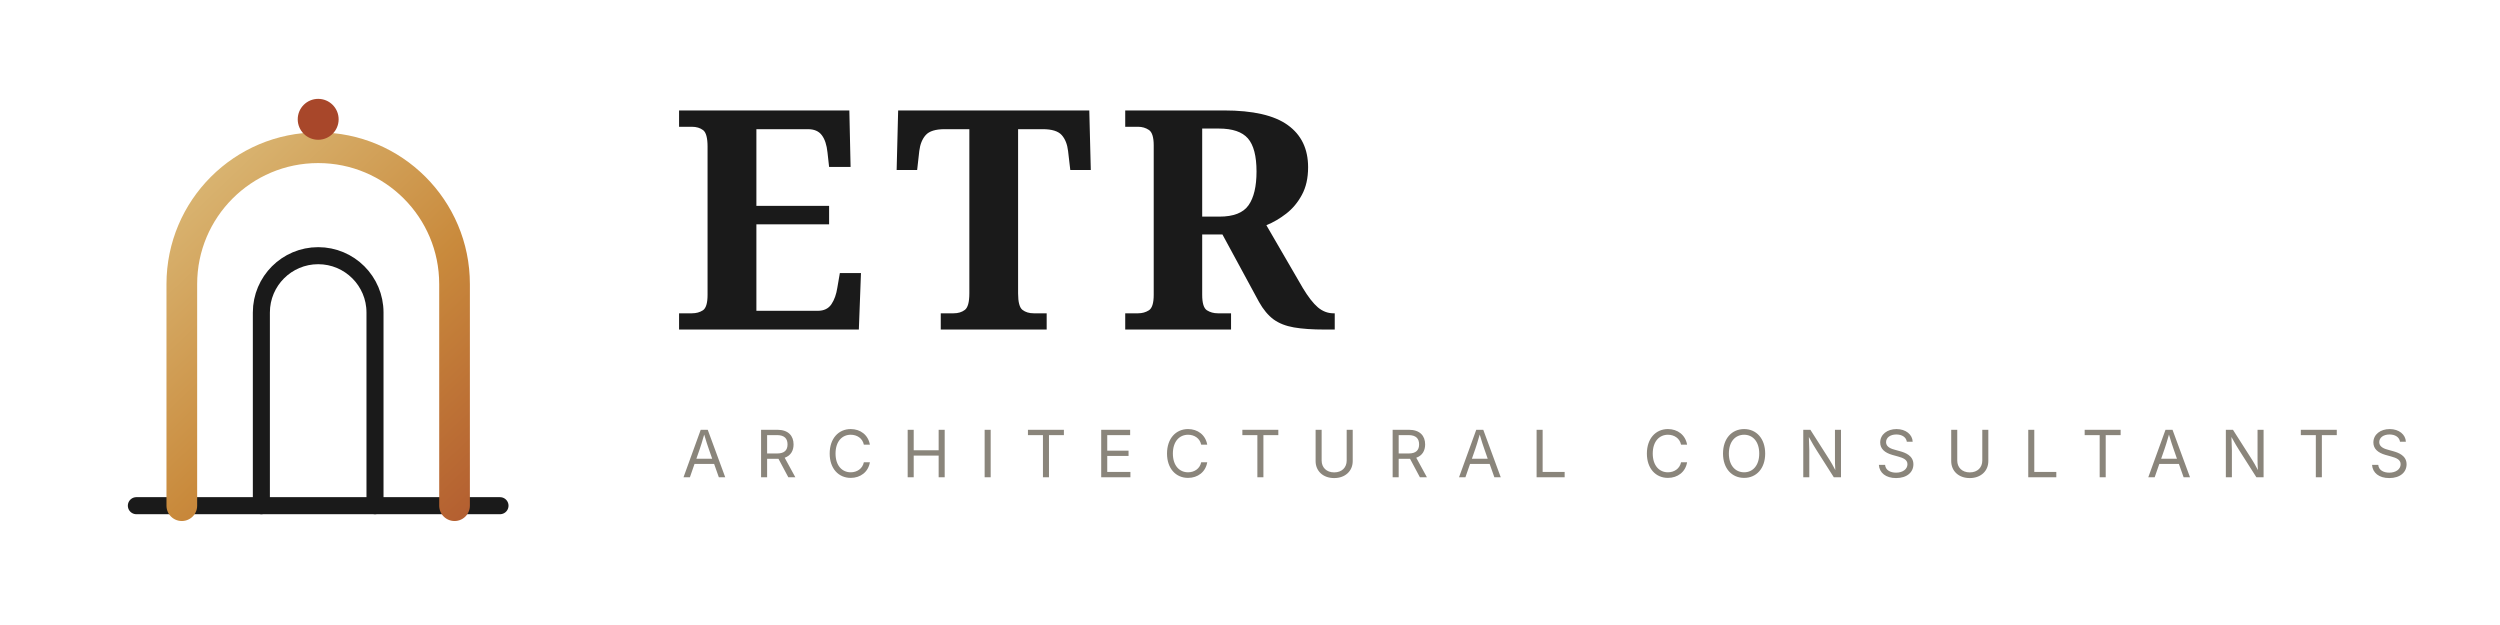
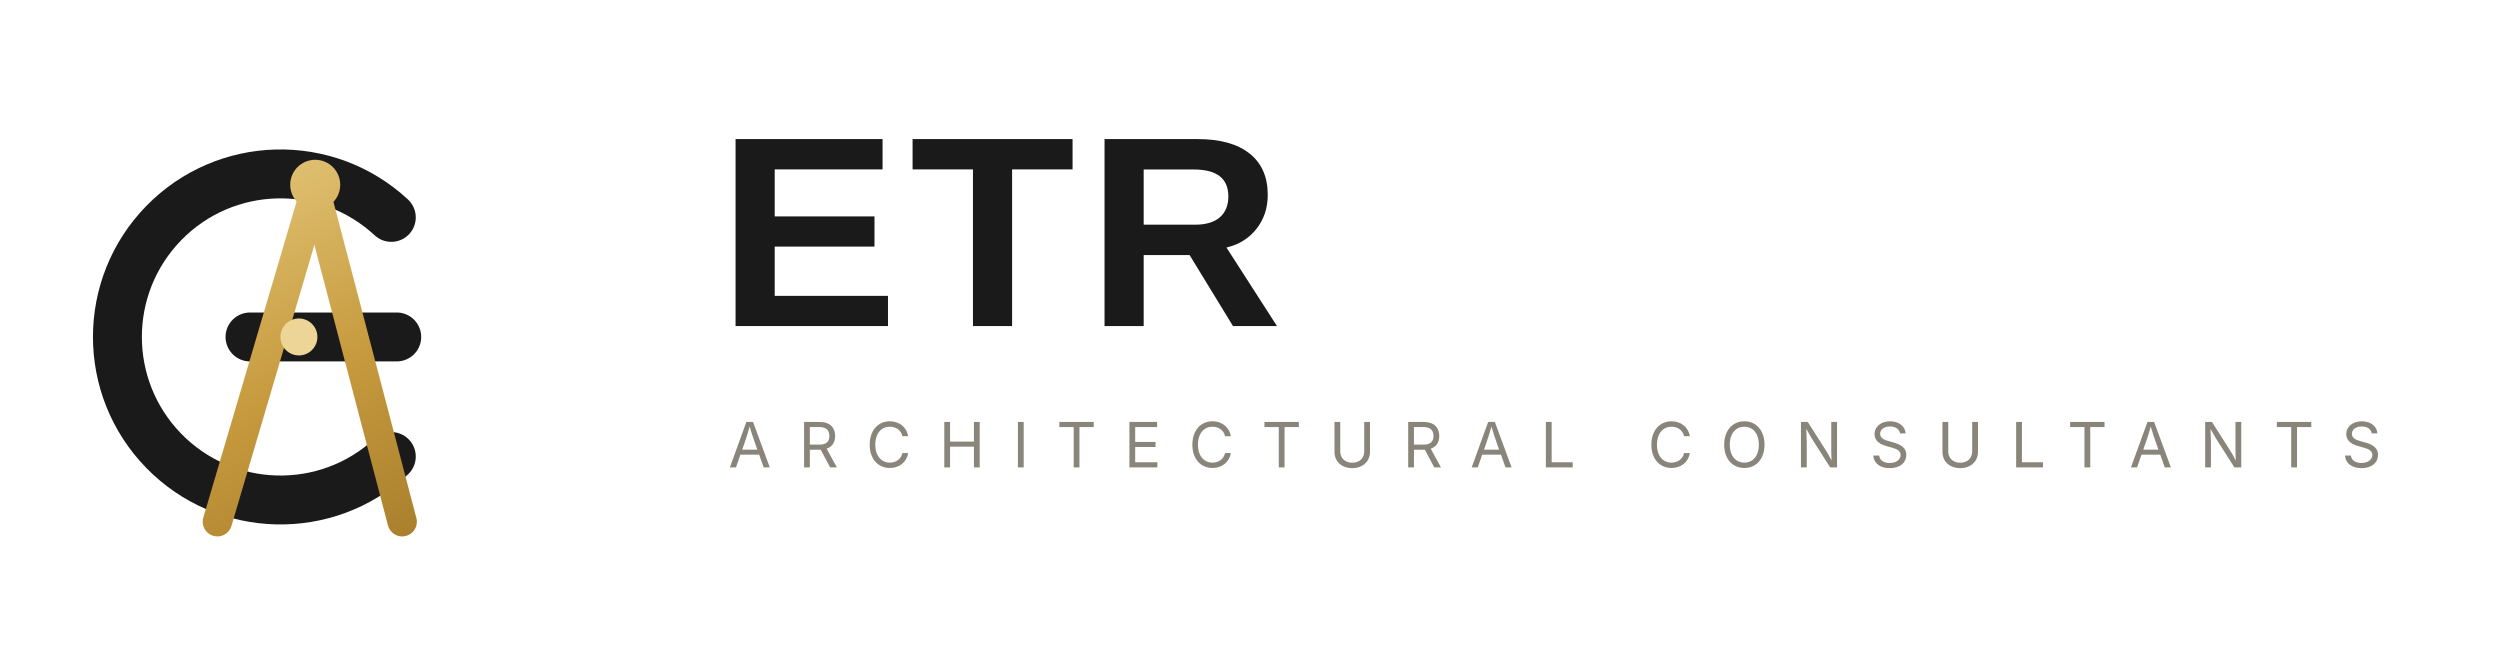
- <svg xmlns="http://www.w3.org/2000/svg" viewBox="0 0 440 110" role="img" aria-label="ETR Architectural Consultants">
+ <svg xmlns="http://www.w3.org/2000/svg" viewBox="0 0 460 120" role="img" aria-label="ETR Architectural Consultants">
  <defs>
-     <linearGradient id="etrArchL" x1="14" y1="14" x2="92" y2="96" gradientUnits="userSpaceOnUse">
-       <stop offset="0" stop-color="#e0c789" />
-       <stop offset=".5" stop-color="#c98a3c" />
-       <stop offset="1" stop-color="#a8472a" />
+     <linearGradient id="etrGoldLk" x1="30" y1="14" x2="74" y2="104" gradientUnits="userSpaceOnUse">
+       <stop offset="0" stop-color="#e7cd82" />
+       <stop offset=".5" stop-color="#c79a3e" />
+       <stop offset="1" stop-color="#9c7426" />
    </linearGradient>
  </defs>
-   <g transform="translate(8,6)">
-     <line x1="16" y1="83" x2="80" y2="83" stroke="#1A1A1A" stroke-width="3" stroke-linecap="round" />
-     <path d="M24 83 V44 a24 24 0 0 1 48 0 V83" fill="none" stroke="url(#etrArchL)" stroke-width="5.4" stroke-linecap="round" stroke-linejoin="round" />
-     <path d="M38 83 V49 a10 10 0 0 1 20 0 V83" fill="none" stroke="#1A1A1A" stroke-width="3" stroke-linecap="round" stroke-linejoin="round" />
-     <circle cx="48" cy="15" r="3.6" fill="#a8472a" />
+   <g transform="translate(6,10)">
+     <path d="M66 30 A30 30 0 1 0 66 74" fill="none" stroke="#1A1A1A" stroke-width="9" stroke-linecap="round" />
+     <line x1="40" y1="52" x2="67" y2="52" stroke="#1A1A1A" stroke-width="9" stroke-linecap="round" />
+     <line x1="52" y1="25" x2="34" y2="86" stroke="url(#etrGoldLk)" stroke-width="5.4" stroke-linecap="round" />
+     <line x1="52" y1="25" x2="68" y2="86" stroke="url(#etrGoldLk)" stroke-width="5.4" stroke-linecap="round" />
+     <circle cx="52" cy="24" r="4.6" fill="url(#etrGoldLk)" />
+     <circle cx="49" cy="52" r="3.4" fill="#ecd596" />
  </g>
-   <text x="118" y="58" font-family="'Cormorant Garamond',Georgia,serif" font-size="54" font-weight="600" letter-spacing="4" fill="#1A1A1A">ETR</text>
-   <text x="120" y="84" font-family="'Space Grotesk','Inter',Arial,sans-serif" font-size="11.5" letter-spacing="5" fill="#8a857b">ARCHITECTURAL CONSULTANTS</text>
+   <text x="132" y="60" font-family="'Syne','Space Grotesk',Arial,sans-serif" font-size="50" font-weight="700" letter-spacing="2" fill="#1A1A1A">ETR</text>
+   <text x="134" y="86" font-family="'Space Grotesk','Inter',Arial,sans-serif" font-size="11.5" letter-spacing="5" fill="#8a857b">ARCHITECTURAL CONSULTANTS</text>
</svg>
